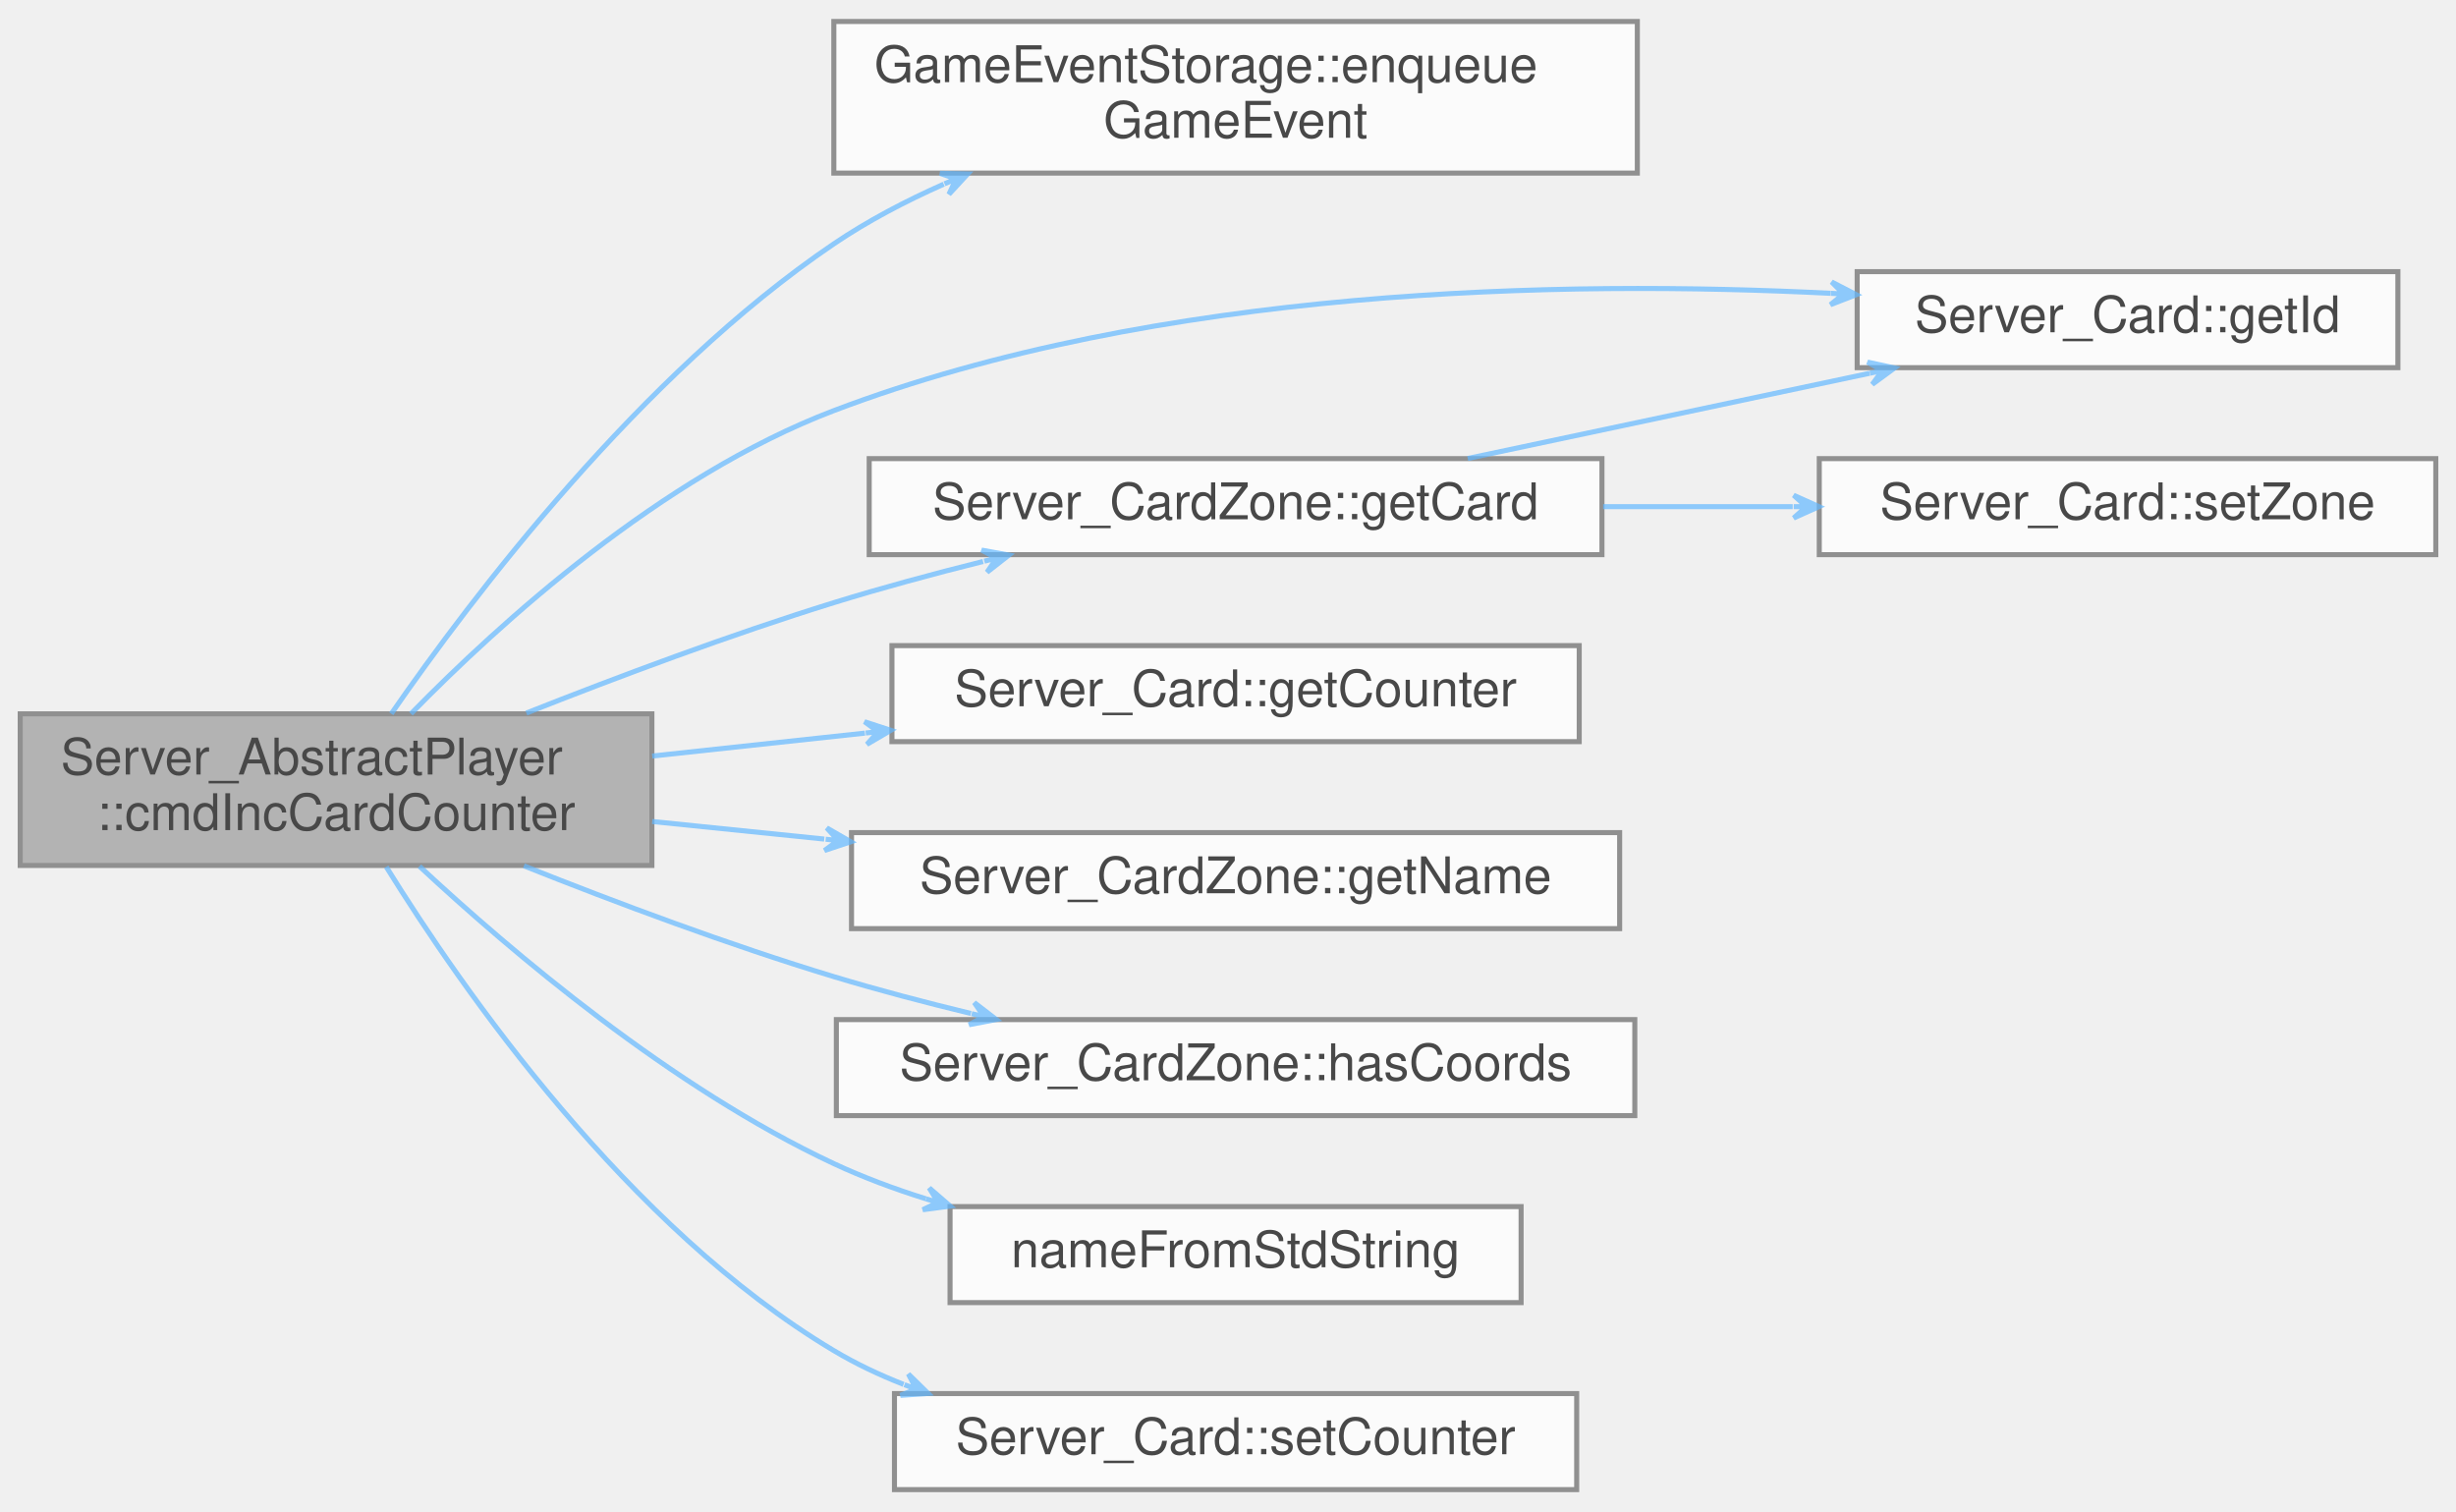
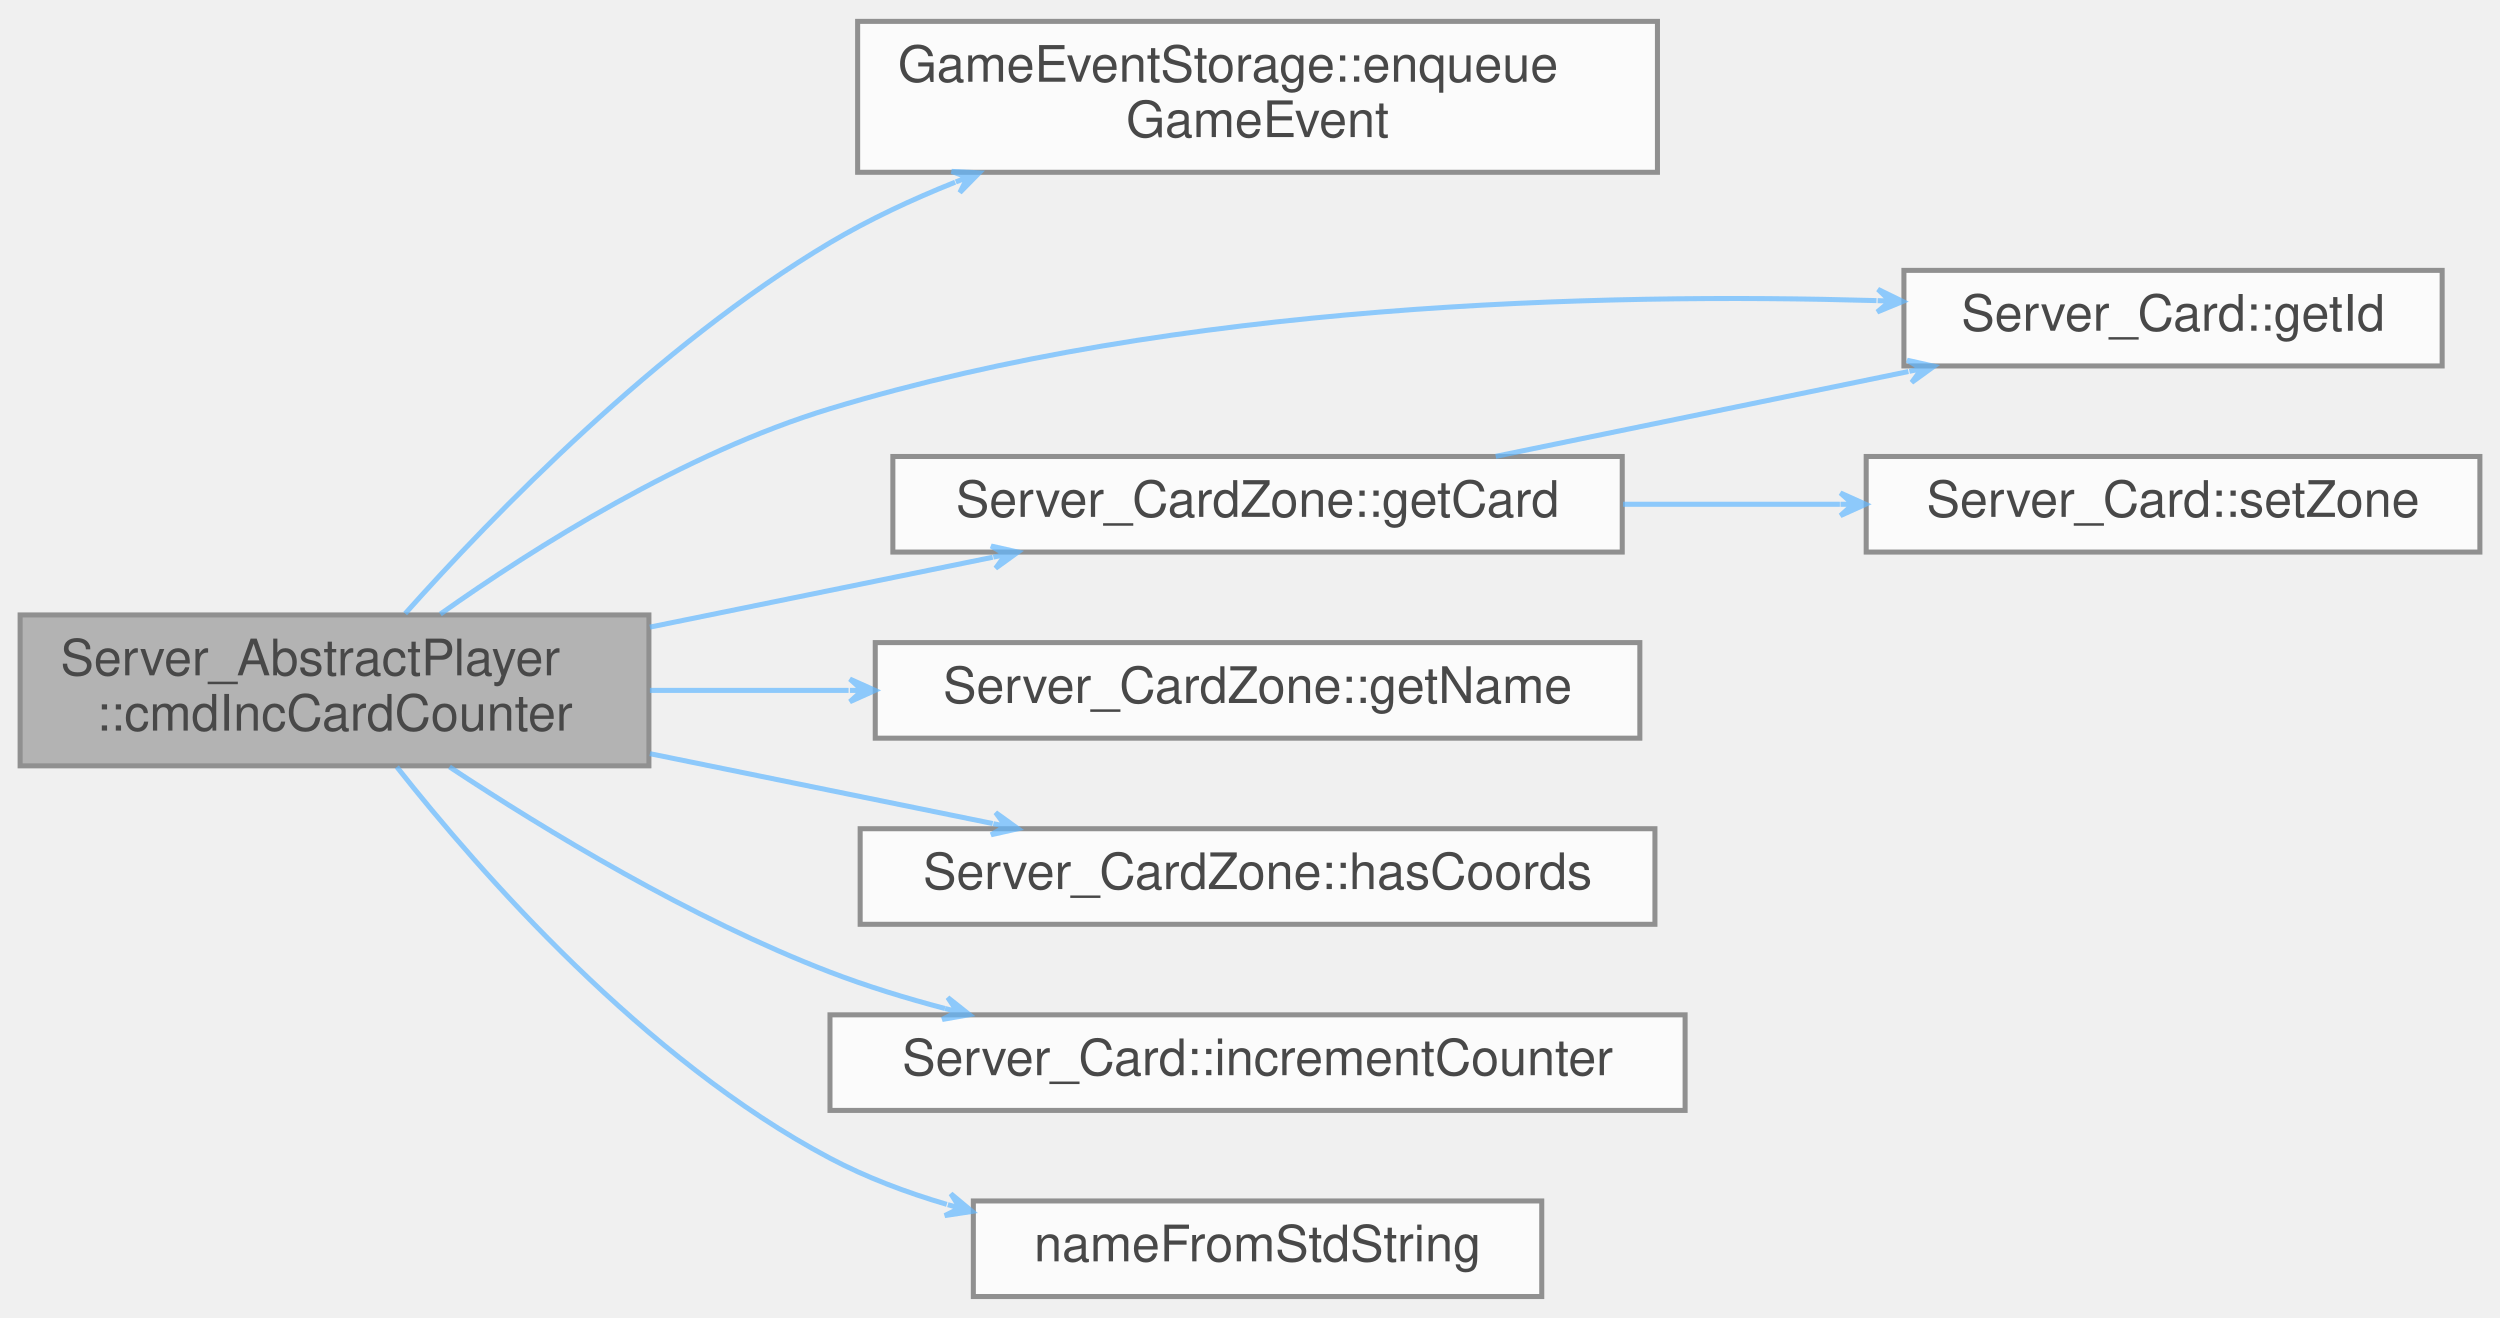
- <svg xmlns="http://www.w3.org/2000/svg" xmlns:xlink="http://www.w3.org/1999/xlink" width="486pt" height="299pt" viewBox="0.00 0.00 486.00 298.50">
+ <svg xmlns="http://www.w3.org/2000/svg" xmlns:xlink="http://www.w3.org/1999/xlink" width="497pt" height="262pt" viewBox="0.00 0.00 497.00 261.50">
  <svg id="main" version="1.1" xml:space="preserve">
    <style type="text/css">
.node, .edge {opacity: 0.7;}
.node.selected, .edge.selected {opacity: 1;}
.edge:hover path { stroke: red; }
.edge:hover polygon { stroke: red; fill: red; }
</style>
    <svg id="graph" class="graph">
-       <g id="graph0" class="graph" transform="scale(1 1) rotate(0) translate(4 294.5)">
+       <g id="graph0" class="graph" transform="scale(1 1) rotate(0) translate(4 257.5)">
        <g id="Node000001" class="node">
          <g id="a_Node000001">
            <a xlink:title=" ">
-               <polygon fill="#999999" stroke="#666666" points="125,-153.5 0,-153.5 0,-123.5 125,-123.5 125,-153.5" />
-               <text text-anchor="start" x="8" y="-141.5" font-family="Helvetica,sans-Serif" font-size="10.00">Server_AbstractPlayer</text>
-               <text text-anchor="middle" x="62.5" y="-130.5" font-family="Helvetica,sans-Serif" font-size="10.00">::cmdIncCardCounter</text>
+               <polygon fill="#999999" stroke="#666666" points="125,-135.5 0,-135.5 0,-105.5 125,-105.5 125,-135.5" />
+               <text text-anchor="start" x="8" y="-123.5" font-family="Helvetica,sans-Serif" font-size="10.00">Server_AbstractPlayer</text>
+               <text text-anchor="middle" x="62.5" y="-112.5" font-family="Helvetica,sans-Serif" font-size="10.00">::cmdIncCardCounter</text>
            </a>
          </g>
        </g>
        <g id="Node000002" class="node">
          <g id="a_Node000002">
            <a xlink:href="../../de/d8f/classGameEventStorage.html#acd9c2f6ebbfa52476072e591d0b19a83" target="_top" xlink:title=" ">
-               <polygon fill="white" stroke="#666666" points="320,-290.5 161,-290.5 161,-260.5 320,-260.5 320,-290.5" />
-               <text text-anchor="start" x="169" y="-278.5" font-family="Helvetica,sans-Serif" font-size="10.00">GameEventStorage::enqueue</text>
-               <text text-anchor="middle" x="240.5" y="-267.5" font-family="Helvetica,sans-Serif" font-size="10.00">GameEvent</text>
+               <polygon fill="white" stroke="#666666" points="325.5,-253.5 166.5,-253.5 166.5,-223.5 325.5,-223.5 325.5,-253.5" />
+               <text text-anchor="start" x="174.5" y="-241.5" font-family="Helvetica,sans-Serif" font-size="10.00">GameEventStorage::enqueue</text>
+               <text text-anchor="middle" x="246" y="-230.5" font-family="Helvetica,sans-Serif" font-size="10.00">GameEvent</text>
            </a>
          </g>
        </g>
        <g id="edge1_Node000001_Node000002" class="edge">
          <g id="a_edge1_Node000001_Node000002">
            <a xlink:title=" ">
-               <path fill="none" stroke="#63b8ff" d="M73.43,-153.52C89.35,-176.53 122.72,-220.58 161,-246.5 167.68,-251.02 175.14,-254.94 182.75,-258.31" />
-               <polygon fill="#63b8ff" stroke="#63b8ff" points="187.5,-260.34 182.01,-260.45 185.2,-259.36 182.9,-258.38 182.9,-258.38 182.9,-258.38 185.2,-259.36 183.78,-256.31 187.5,-260.34 187.5,-260.34" />
+               <path fill="none" stroke="#63b8ff" d="M76.55,-135.77C93.99,-155.33 126.72,-189.13 161,-209.5 168.72,-214.09 177.28,-218.09 185.88,-221.53" />
+               <polygon fill="#63b8ff" stroke="#63b8ff" points="190.67,-223.39 185.19,-223.68 188.34,-222.48 186.01,-221.58 186.01,-221.58 186.01,-221.58 188.34,-222.48 186.82,-219.48 190.67,-223.39 190.67,-223.39" />
            </a>
          </g>
        </g>
        <g id="Node000003" class="node">
          <g id="a_Node000003">
            <a xlink:href="../../dc/d3a/classServer__CardZone.html#a6cc74999912345bed4f76a27b0e32db8" target="_top" xlink:title=" ">
-               <polygon fill="white" stroke="#666666" points="313,-204 168,-204 168,-185 313,-185 313,-204" />
-               <text text-anchor="middle" x="240.5" y="-192" font-family="Helvetica,sans-Serif" font-size="10.00">Server_CardZone::getCard</text>
+               <polygon fill="white" stroke="#666666" points="318.5,-167 173.5,-167 173.5,-148 318.5,-148 318.5,-167" />
+               <text text-anchor="middle" x="246" y="-155" font-family="Helvetica,sans-Serif" font-size="10.00">Server_CardZone::getCard</text>
            </a>
          </g>
        </g>
        <g id="edge2_Node000001_Node000003" class="edge">
          <g id="a_edge2_Node000001_Node000003">
            <a xlink:title=" ">
-               <path fill="none" stroke="#63b8ff" d="M100.16,-153.66C118.28,-160.83 140.59,-169.18 161,-175.5 170.47,-178.43 180.69,-181.19 190.53,-183.65" />
-               <polygon fill="#63b8ff" stroke="#63b8ff" points="195.64,-184.91 190.24,-185.9 193.21,-184.31 190.78,-183.71 190.78,-183.71 190.78,-183.71 193.21,-184.31 191.32,-181.53 195.64,-184.91 195.64,-184.91" />
+               <path fill="none" stroke="#63b8ff" d="M125.2,-133.08C147.37,-137.6 172.12,-142.64 193.35,-146.97" />
+               <polygon fill="#63b8ff" stroke="#63b8ff" points="198.38,-148 193.03,-149.2 195.93,-147.5 193.48,-147 193.48,-147 193.48,-147 195.93,-147.5 193.93,-144.79 198.38,-148 198.38,-148" />
            </a>
          </g>
        </g>
        <g id="Node000004" class="node">
          <g id="a_Node000004">
            <a xlink:href="../../dc/d07/classServer__Card.html#ac86a6b6910c658df015093eccda5e930" target="_top" xlink:title=" ">
-               <polygon fill="white" stroke="#666666" points="470.5,-241 363.5,-241 363.5,-222 470.5,-222 470.5,-241" />
-               <text text-anchor="middle" x="417" y="-229" font-family="Helvetica,sans-Serif" font-size="10.00">Server_Card::getId</text>
+               <polygon fill="white" stroke="#666666" points="481.5,-204 374.5,-204 374.5,-185 481.5,-185 481.5,-204" />
+               <text text-anchor="middle" x="428" y="-192" font-family="Helvetica,sans-Serif" font-size="10.00">Server_Card::getId</text>
            </a>
          </g>
        </g>
-         <g id="edge6_Node000001_Node000004" class="edge">
-           <g id="a_edge6_Node000001_Node000004">
+         <g id="edge5_Node000001_Node000004" class="edge">
+           <g id="a_edge5_Node000001_Node000004">
            <a xlink:title=" ">
-               <path fill="none" stroke="#63b8ff" d="M77.32,-153.52C94.83,-171.42 126.86,-200.53 161,-213.5 225.31,-237.93 305.22,-239.38 358.27,-236.71" />
-               <polygon fill="#63b8ff" stroke="#63b8ff" points="363.32,-236.44 358.45,-238.96 360.82,-236.58 358.33,-236.71 358.33,-236.71 358.33,-236.71 360.82,-236.58 358.21,-234.46 363.32,-236.44 363.32,-236.44" />
+               <path fill="none" stroke="#63b8ff" d="M83.53,-135.67C102.41,-149.04 132.05,-167.72 161,-176.5 230.3,-197.52 314.25,-199.57 369.05,-197.99" />
+               <polygon fill="#63b8ff" stroke="#63b8ff" points="374.26,-197.82 369.34,-200.23 371.77,-197.9 369.27,-197.98 369.27,-197.98 369.27,-197.98 371.77,-197.9 369.2,-195.73 374.26,-197.82 374.26,-197.82" />
            </a>
          </g>
        </g>
        <g id="Node000006" class="node">
          <g id="a_Node000006">
-             <a xlink:href="../../dc/d07/classServer__Card.html#a3db6936ef5fced399e58e697540d437e" target="_top" xlink:title=" ">
-               <polygon fill="white" stroke="#666666" points="308.5,-167 172.5,-167 172.5,-148 308.5,-148 308.5,-167" />
-               <text text-anchor="middle" x="240.5" y="-155" font-family="Helvetica,sans-Serif" font-size="10.00">Server_Card::getCounter</text>
+             <a xlink:href="../../dc/d3a/classServer__CardZone.html#aab4f31f933d14dd86afe6f4ff218294c" target="_top" xlink:title=" ">
+               <polygon fill="white" stroke="#666666" points="322,-130 170,-130 170,-111 322,-111 322,-130" />
+               <text text-anchor="middle" x="246" y="-118" font-family="Helvetica,sans-Serif" font-size="10.00">Server_CardZone::getName</text>
            </a>
          </g>
        </g>
-         <g id="edge5_Node000001_Node000006" class="edge">
-           <g id="a_edge5_Node000001_Node000006">
+         <g id="edge6_Node000001_Node000006" class="edge">
+           <g id="a_edge6_Node000001_Node000006">
            <a xlink:title=" ">
-               <path fill="none" stroke="#63b8ff" d="M125.06,-145.15C138.65,-146.61 153.18,-148.18 167.16,-149.69" />
-               <polygon fill="#63b8ff" stroke="#63b8ff" points="172.28,-150.24 167.07,-151.94 169.79,-149.97 167.31,-149.71 167.31,-149.71 167.31,-149.71 169.79,-149.97 167.55,-147.47 172.28,-150.24 172.28,-150.24" />
+               <path fill="none" stroke="#63b8ff" d="M125.2,-120.5C137.9,-120.5 151.45,-120.5 164.7,-120.5" />
+               <polygon fill="#63b8ff" stroke="#63b8ff" points="169.96,-120.5 164.96,-122.75 167.46,-120.5 164.96,-120.5 164.96,-120.5 164.96,-120.5 167.46,-120.5 164.96,-118.25 169.96,-120.5 169.96,-120.5" />
            </a>
          </g>
        </g>
        <g id="Node000007" class="node">
          <g id="a_Node000007">
-             <a xlink:href="../../dc/d3a/classServer__CardZone.html#aab4f31f933d14dd86afe6f4ff218294c" target="_top" xlink:title=" ">
-               <polygon fill="white" stroke="#666666" points="316.5,-130 164.5,-130 164.5,-111 316.5,-111 316.5,-130" />
-               <text text-anchor="middle" x="240.5" y="-118" font-family="Helvetica,sans-Serif" font-size="10.00">Server_CardZone::getName</text>
+             <a xlink:href="../../dc/d3a/classServer__CardZone.html#af08db3d75b7afcfb5494fbc9efdb959b" target="_top" xlink:title=" ">
+               <polygon fill="white" stroke="#666666" points="325,-93 167,-93 167,-74 325,-74 325,-93" />
+               <text text-anchor="middle" x="246" y="-81" font-family="Helvetica,sans-Serif" font-size="10.00">Server_CardZone::hasCoords</text>
            </a>
          </g>
        </g>
        <g id="edge7_Node000001_Node000007" class="edge">
          <g id="a_edge7_Node000001_Node000007">
            <a xlink:title=" ">
-               <path fill="none" stroke="#63b8ff" d="M125.06,-132.2C136.06,-131.08 147.67,-129.89 159.11,-128.72" />
-               <polygon fill="#63b8ff" stroke="#63b8ff" points="164.35,-128.19 159.6,-130.93 161.86,-128.44 159.38,-128.69 159.38,-128.69 159.38,-128.69 161.86,-128.44 159.15,-126.46 164.35,-128.19 164.35,-128.19" />
+               <path fill="none" stroke="#63b8ff" d="M125.2,-107.92C147.37,-103.4 172.12,-98.36 193.35,-94.03" />
+               <polygon fill="#63b8ff" stroke="#63b8ff" points="198.38,-93 193.93,-96.21 195.93,-93.5 193.48,-94 193.48,-94 193.48,-94 195.93,-93.5 193.03,-91.8 198.38,-93 198.38,-93" />
            </a>
          </g>
        </g>
        <g id="Node000008" class="node">
          <g id="a_Node000008">
-             <a xlink:href="../../dc/d3a/classServer__CardZone.html#af08db3d75b7afcfb5494fbc9efdb959b" target="_top" xlink:title=" ">
-               <polygon fill="white" stroke="#666666" points="319.5,-93 161.5,-93 161.5,-74 319.5,-74 319.5,-93" />
-               <text text-anchor="middle" x="240.5" y="-81" font-family="Helvetica,sans-Serif" font-size="10.00">Server_CardZone::hasCoords</text>
+             <a xlink:href="../../dc/d07/classServer__Card.html#a29a8e7cdb16ac6f067e3f9f3e6280d15" target="_top" xlink:title="Increments a card counter with overflow-safe arithmetic.">
+               <polygon fill="white" stroke="#666666" points="331,-56 161,-56 161,-37 331,-37 331,-56" />
+               <text text-anchor="middle" x="246" y="-44" font-family="Helvetica,sans-Serif" font-size="10.00">Server_Card::incrementCounter</text>
            </a>
          </g>
        </g>
        <g id="edge8_Node000001_Node000008" class="edge">
          <g id="a_edge8_Node000001_Node000008">
            <a xlink:title=" ">
-               <path fill="none" stroke="#63b8ff" d="M99.67,-123.42C117.86,-116.18 140.38,-107.74 161,-101.5 169.69,-98.87 179.03,-96.41 188.13,-94.21" />
-               <polygon fill="#63b8ff" stroke="#63b8ff" points="193.15,-93.02 188.8,-96.36 190.71,-93.6 188.28,-94.17 188.28,-94.17 188.28,-94.17 190.71,-93.6 187.76,-91.99 193.15,-93.02 193.15,-93.02" />
+               <path fill="none" stroke="#63b8ff" d="M85.36,-105.29C104.5,-92.64 133.48,-75.06 161,-64.5 168.27,-61.71 176.06,-59.32 183.86,-57.26" />
+               <polygon fill="#63b8ff" stroke="#63b8ff" points="188.72,-56.03 184.42,-59.44 186.29,-56.64 183.87,-57.26 183.87,-57.26 183.87,-57.26 186.29,-56.64 183.32,-55.08 188.72,-56.03 188.72,-56.03" />
            </a>
          </g>
        </g>
        <g id="Node000009" class="node">
          <g id="a_Node000009">
            <a xlink:href="../../da/d4b/trice__limits_8h.html#a95db897f5efddbef085caad2416229bc" target="_top" xlink:title=" ">
-               <polygon fill="white" stroke="#666666" points="297,-56 184,-56 184,-37 297,-37 297,-56" />
-               <text text-anchor="middle" x="240.5" y="-44" font-family="Helvetica,sans-Serif" font-size="10.00">nameFromStdString</text>
+               <polygon fill="white" stroke="#666666" points="302.5,-19 189.5,-19 189.5,0 302.5,0 302.5,-19" />
+               <text text-anchor="middle" x="246" y="-7" font-family="Helvetica,sans-Serif" font-size="10.00">nameFromStdString</text>
            </a>
          </g>
        </g>
        <g id="edge9_Node000001_Node000009" class="edge">
          <g id="a_edge9_Node000001_Node000009">
            <a xlink:title=" ">
-               <path fill="none" stroke="#63b8ff" d="M79,-123.34C97.16,-106.44 128.85,-79.53 161,-64.5 166.75,-61.81 172.94,-59.51 179.22,-57.54" />
-               <polygon fill="#63b8ff" stroke="#63b8ff" points="184.03,-56.1 179.88,-59.69 181.63,-56.82 179.24,-57.53 179.24,-57.53 179.24,-57.53 181.63,-56.82 178.6,-55.38 184.03,-56.1 184.03,-56.1" />
-             </a>
-           </g>
-         </g>
-         <g id="Node000010" class="node">
-           <g id="a_Node000010">
-             <a xlink:href="../../dc/d07/classServer__Card.html#a572bcb1afc5a6399c9b8f02ab964119d" target="_top" xlink:title=" ">
-               <polygon fill="white" stroke="#666666" points="308,-19 173,-19 173,0 308,0 308,-19" />
-               <text text-anchor="middle" x="240.5" y="-7" font-family="Helvetica,sans-Serif" font-size="10.00">Server_Card::setCounter</text>
-             </a>
-           </g>
-         </g>
-         <g id="edge10_Node000001_Node000010" class="edge">
-           <g id="a_edge10_Node000001_Node000010">
-             <a xlink:title=" ">
-               <path fill="none" stroke="#63b8ff" d="M72.43,-123.23C87.48,-98.95 120.25,-51.8 161,-27.5 165.32,-24.92 169.98,-22.71 174.8,-20.82" />
-               <polygon fill="#63b8ff" stroke="#63b8ff" points="179.66,-19.03 175.75,-22.87 177.31,-19.89 174.97,-20.76 174.97,-20.76 174.97,-20.76 177.31,-19.89 174.19,-18.65 179.66,-19.03 179.66,-19.03" />
+               <path fill="none" stroke="#63b8ff" d="M74.89,-105.28C91.43,-84.32 124.19,-46.97 161,-27.5 168.21,-23.69 176.16,-20.69 184.22,-18.32" />
+               <polygon fill="#63b8ff" stroke="#63b8ff" points="189.25,-16.92 185.03,-20.43 186.84,-17.59 184.43,-18.26 184.43,-18.26 184.43,-18.26 186.84,-17.59 183.83,-16.09 189.25,-16.92 189.25,-16.92" />
            </a>
          </g>
        </g>
        <g id="edge3_Node000003_Node000004" class="edge">
          <g id="a_edge3_Node000003_Node000004">
            <a xlink:title=" ">
-               <path fill="none" stroke="#63b8ff" d="M286.44,-204.03C310.77,-209.19 340.89,-215.57 365.97,-220.89" />
-               <polygon fill="#63b8ff" stroke="#63b8ff" points="370.91,-221.94 365.55,-223.1 368.47,-221.42 366.02,-220.9 366.02,-220.9 366.02,-220.9 368.47,-221.42 366.49,-218.7 370.91,-221.94 370.91,-221.94" />
+               <path fill="none" stroke="#63b8ff" d="M293.35,-167.03C318.45,-172.19 349.52,-178.57 375.39,-183.89" />
+               <polygon fill="#63b8ff" stroke="#63b8ff" points="380.49,-184.94 375.14,-186.14 378.04,-184.44 375.59,-183.93 375.59,-183.93 375.59,-183.93 378.04,-184.44 376.05,-181.73 380.49,-184.94 380.49,-184.94" />
            </a>
          </g>
        </g>
        <g id="Node000005" class="node">
          <g id="a_Node000005">
            <a xlink:href="../../dc/d07/classServer__Card.html#aacf26dea58699138f0b604d2580ecc62" target="_top" xlink:title=" ">
-               <polygon fill="white" stroke="#666666" points="478,-204 356,-204 356,-185 478,-185 478,-204" />
-               <text text-anchor="middle" x="417" y="-192" font-family="Helvetica,sans-Serif" font-size="10.00">Server_Card::setZone</text>
+               <polygon fill="white" stroke="#666666" points="489,-167 367,-167 367,-148 489,-148 489,-167" />
+               <text text-anchor="middle" x="428" y="-155" font-family="Helvetica,sans-Serif" font-size="10.00">Server_Card::setZone</text>
            </a>
          </g>
        </g>
        <g id="edge4_Node000003_Node000005" class="edge">
          <g id="a_edge4_Node000003_Node000005">
            <a xlink:title=" ">
-               <path fill="none" stroke="#63b8ff" d="M313.23,-194.5C325.65,-194.5 338.51,-194.5 350.74,-194.5" />
-               <polygon fill="#63b8ff" stroke="#63b8ff" points="355.94,-194.5 350.94,-196.75 353.44,-194.5 350.94,-194.5 350.94,-194.5 350.94,-194.5 353.44,-194.5 350.94,-192.25 355.94,-194.5 355.94,-194.5" />
+               <path fill="none" stroke="#63b8ff" d="M318.66,-157.5C332.89,-157.5 347.76,-157.5 361.77,-157.5" />
+               <polygon fill="#63b8ff" stroke="#63b8ff" points="366.88,-157.5 361.88,-159.75 364.38,-157.5 361.88,-157.5 361.88,-157.5 361.88,-157.5 364.38,-157.5 361.88,-155.25 366.88,-157.5 366.88,-157.5" />
            </a>
          </g>
        </g>
      </g>
    </svg>
  </svg>
  <style type="text/css">

[data-mouse-over-selected='false'] { opacity: 0.7; }
[data-mouse-over-selected='true']  { opacity: 1.0; }

</style>
</svg>
